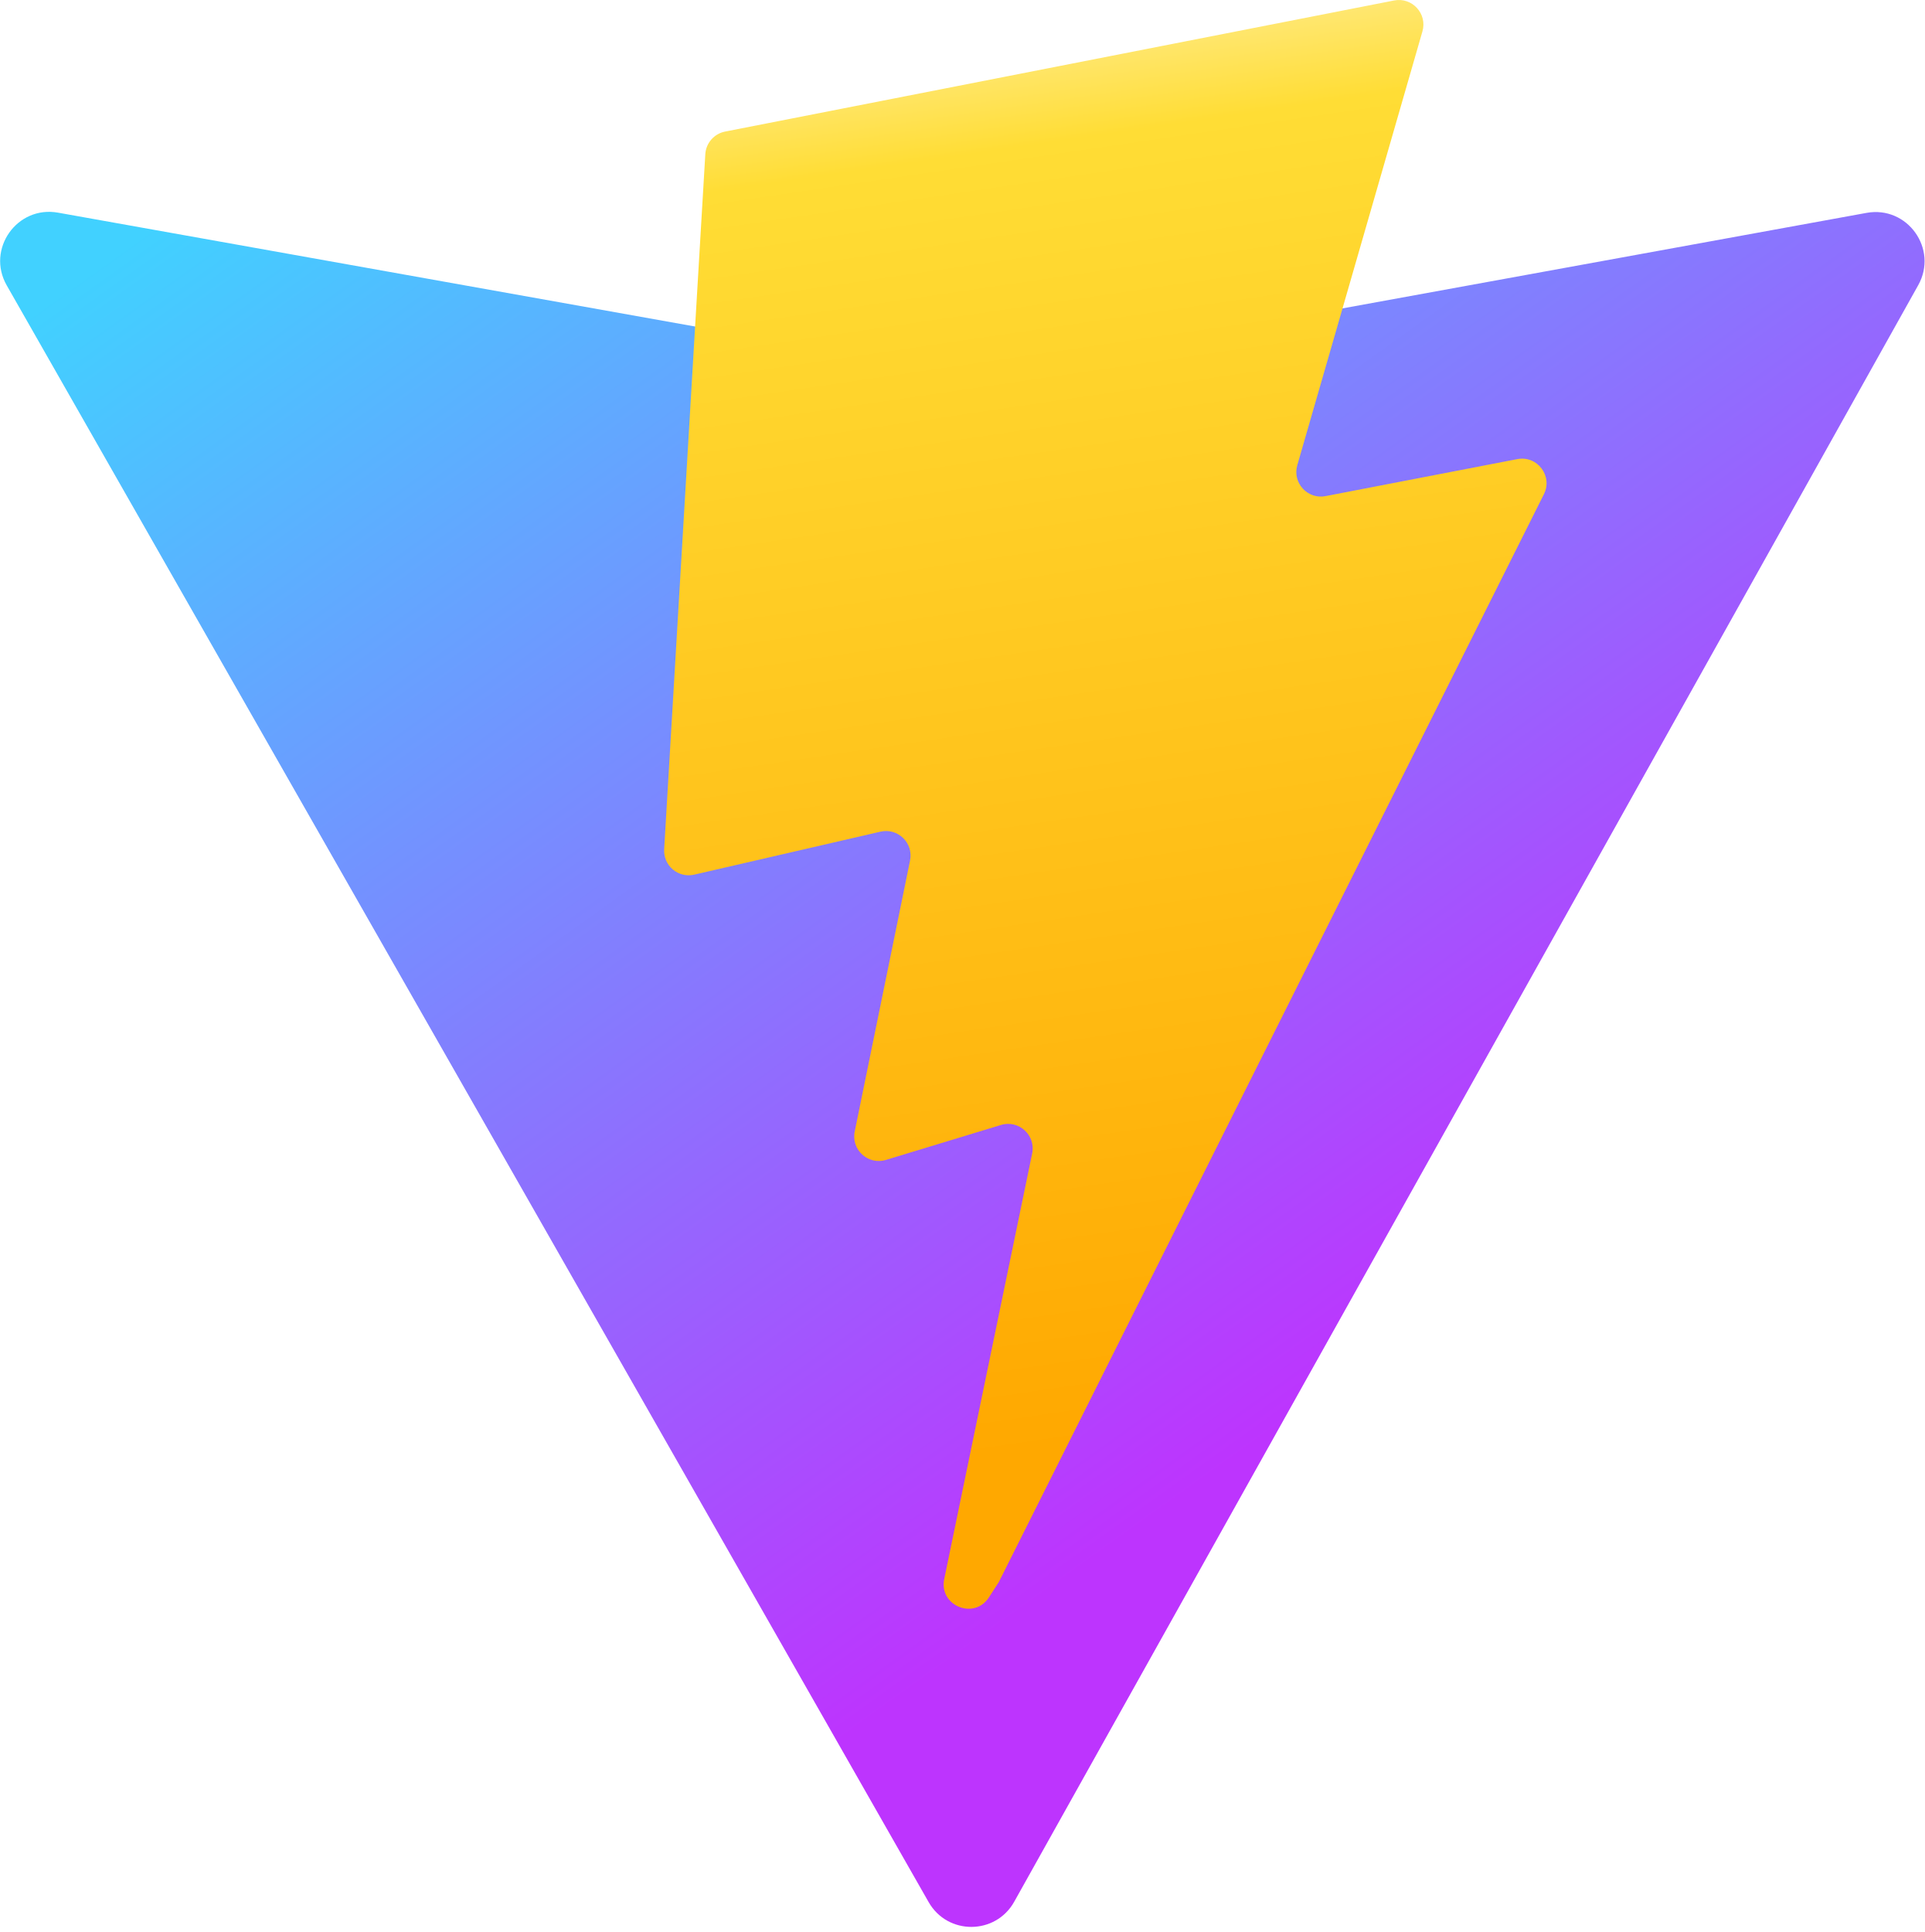
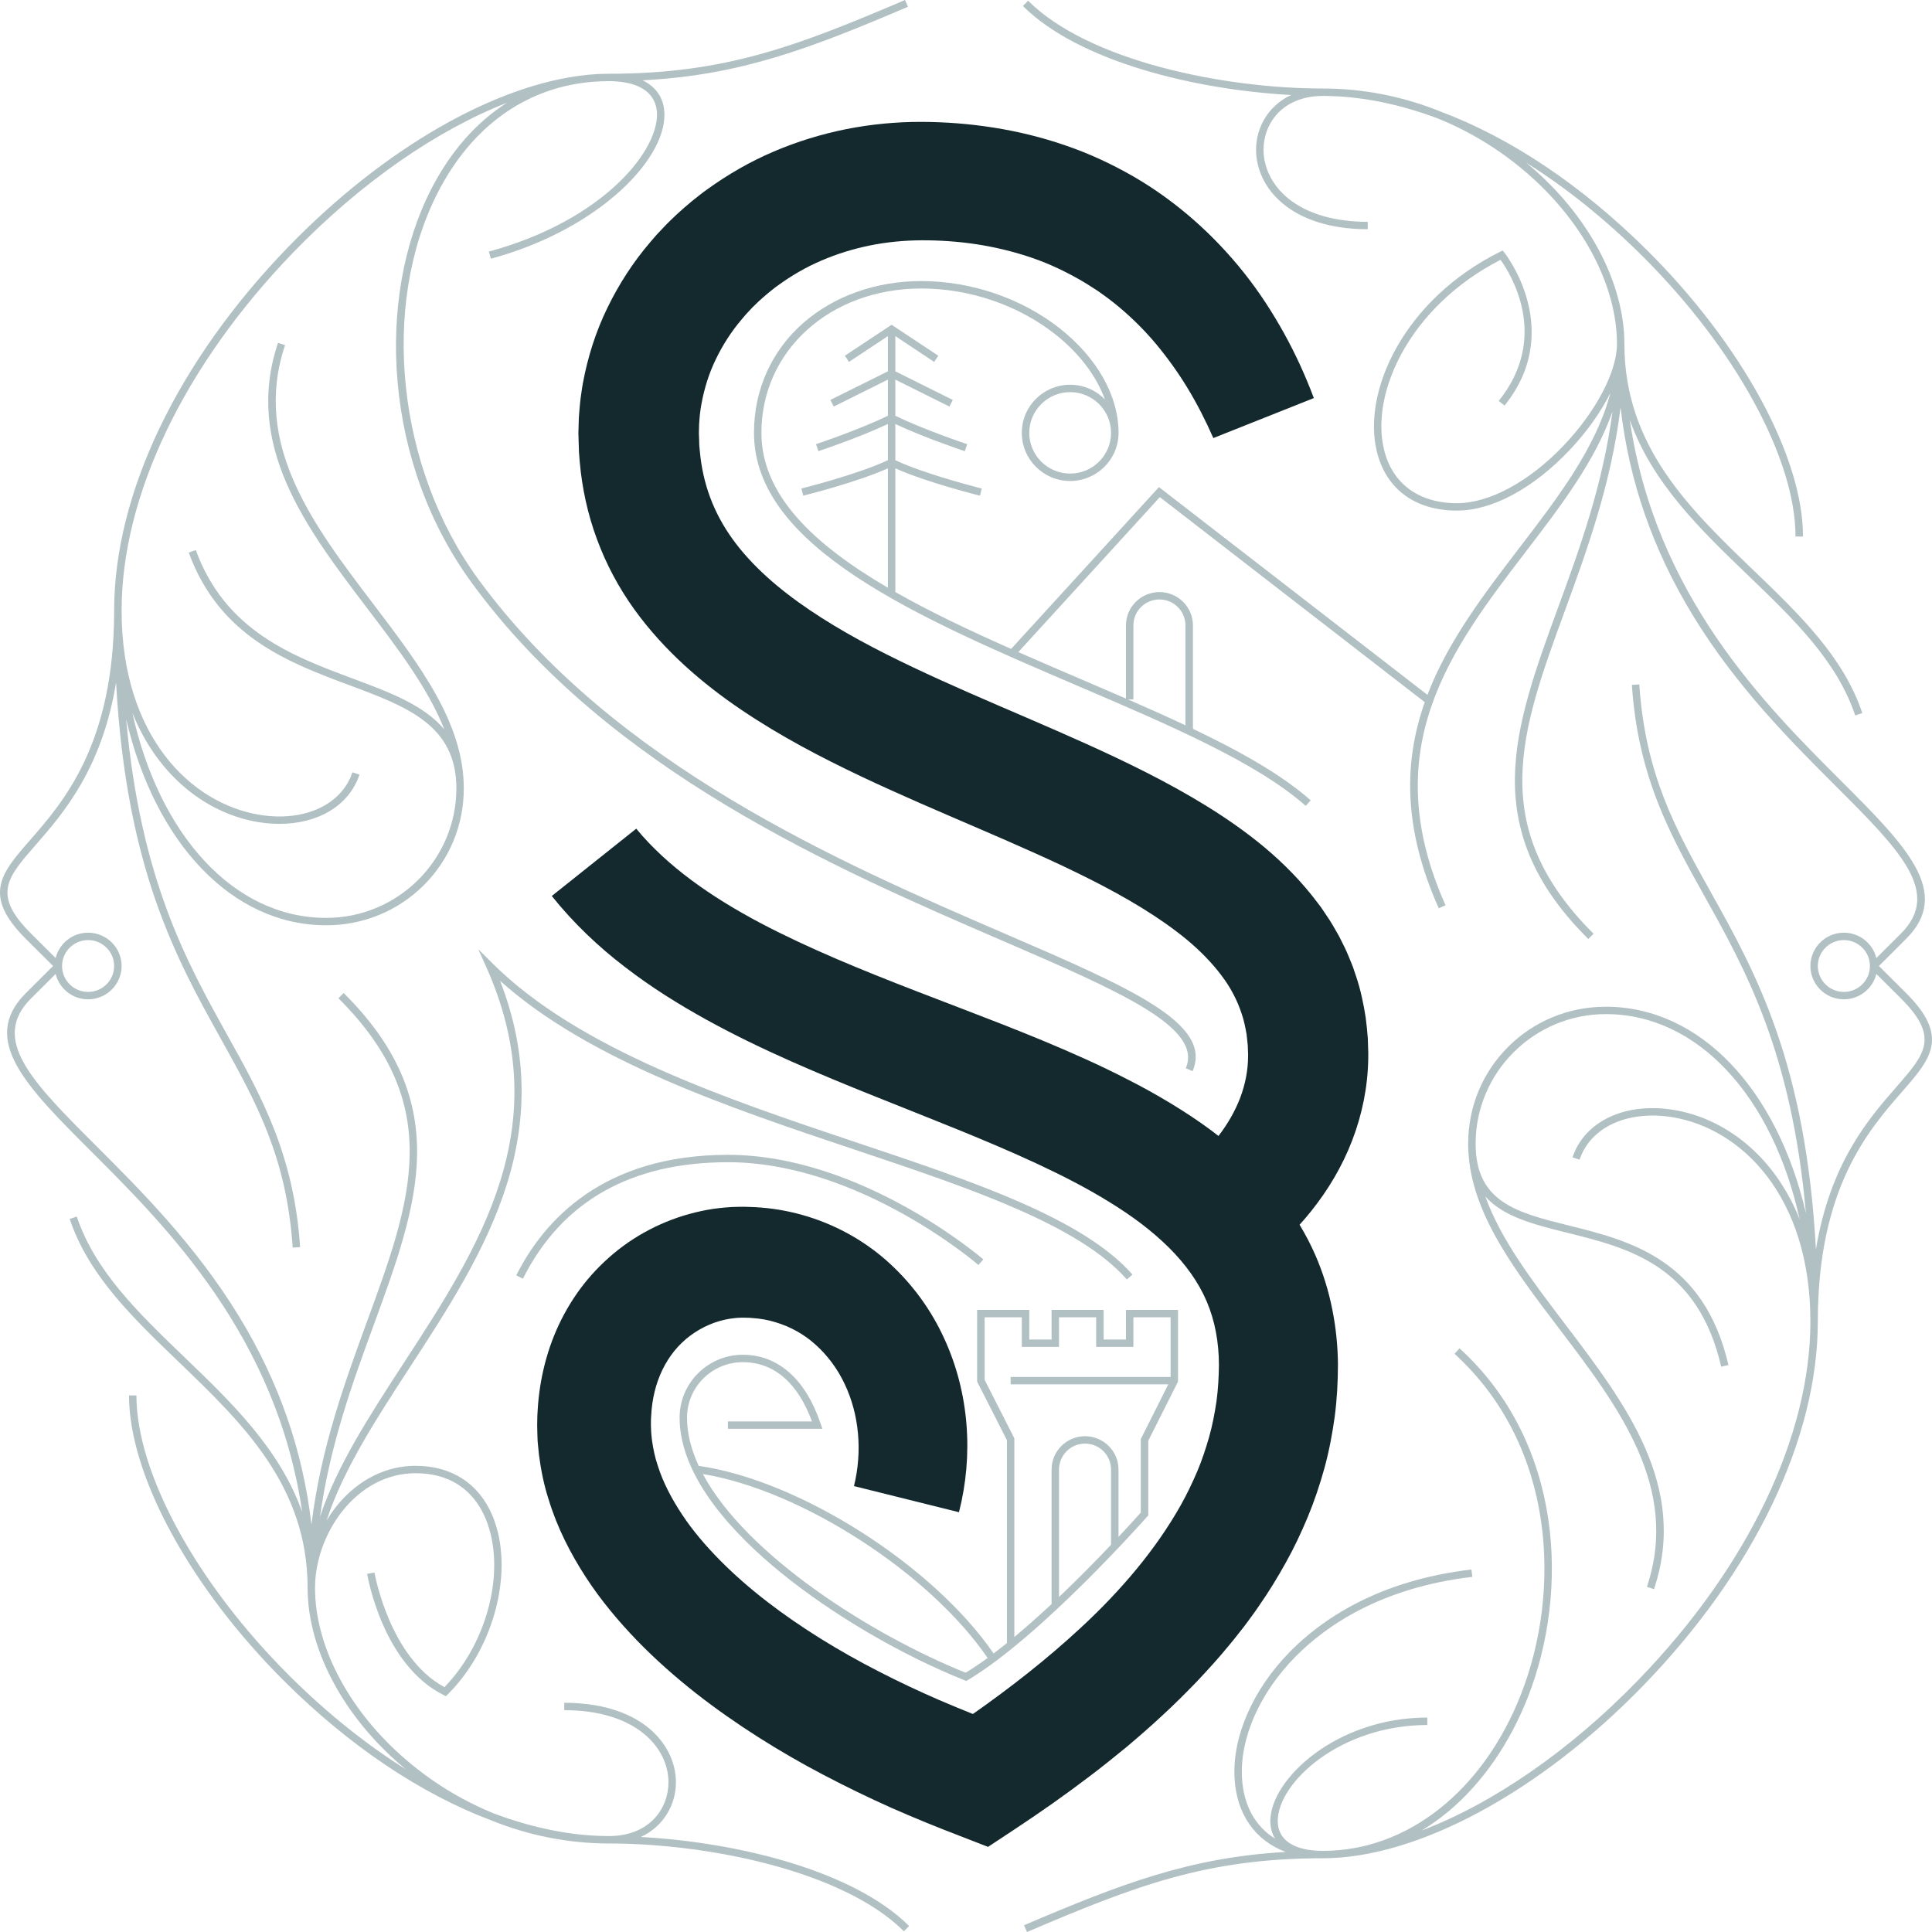
- <svg xmlns="http://www.w3.org/2000/svg" aria-hidden="true" role="img" class="iconify iconify--logos" width="31.88" height="32" preserveAspectRatio="xMidYMid meet" viewBox="0 0 256 257">
-   <defs>
-     <linearGradient id="IconifyId1813088fe1fbc01fb466" x1="-.828%" x2="57.636%" y1="7.652%" y2="78.411%">
-       <stop offset="0%" stop-color="#41D1FF" />
-       <stop offset="100%" stop-color="#BD34FE" />
-     </linearGradient>
-     <linearGradient id="IconifyId1813088fe1fbc01fb467" x1="43.376%" x2="50.316%" y1="2.242%" y2="89.03%">
-       <stop offset="0%" stop-color="#FFEA83" />
-       <stop offset="8.333%" stop-color="#FFDD35" />
-       <stop offset="100%" stop-color="#FFA800" />
-     </linearGradient>
-   </defs>
-   <path fill="url(#IconifyId1813088fe1fbc01fb466)" d="M255.153 37.938L134.897 252.976c-2.483 4.44-8.862 4.466-11.382.048L.875 37.958c-2.746-4.814 1.371-10.646 6.827-9.67l120.385 21.517a6.537 6.537 0 0 0 2.322-.004l117.867-21.483c5.438-.991 9.574 4.796 6.877 9.62Z" />
-   <path fill="url(#IconifyId1813088fe1fbc01fb467)" d="M185.432.063L96.44 17.501a3.268 3.268 0 0 0-2.634 3.014l-5.474 92.456a3.268 3.268 0 0 0 3.997 3.378l24.777-5.718c2.318-.535 4.413 1.507 3.936 3.838l-7.361 36.047c-.495 2.426 1.782 4.5 4.151 3.78l15.304-4.649c2.372-.72 4.652 1.36 4.15 3.788l-11.698 56.621c-.732 3.542 3.979 5.473 5.943 2.437l1.313-2.028l72.516-144.72c1.215-2.423-.88-5.186-3.54-4.672l-25.505 4.922c-2.396.462-4.435-1.77-3.759-4.114l16.646-57.705c.677-2.35-1.37-4.583-3.769-4.113Z" />
+ <svg xmlns="http://www.w3.org/2000/svg" width="50" height="50" viewBox="0 0 50 50" fill="none">
+   <path d="M35.407 27.122L35.398 26.86C35.385 26.683 35.366 26.506 35.343 26.329C35.288 25.975 35.214 25.62 35.098 25.275C35.07 25.189 35.041 25.103 35.011 25.017L34.909 24.766L34.856 24.641C34.838 24.599 34.819 24.559 34.799 24.518L34.679 24.277C34.639 24.195 34.591 24.121 34.548 24.043C34.503 23.966 34.46 23.887 34.411 23.813L34.264 23.594C34.24 23.557 34.216 23.521 34.191 23.485L34.113 23.382C33.696 22.823 33.222 22.346 32.729 21.932C32.236 21.521 31.724 21.168 31.209 20.85C30.694 20.533 30.176 20.25 29.658 19.987C28.623 19.463 27.59 19.015 26.579 18.578C25.567 18.142 24.575 17.719 23.624 17.267C22.675 16.817 21.765 16.336 20.958 15.79C20.151 15.246 19.451 14.635 18.959 13.952C18.466 13.268 18.188 12.518 18.112 11.682L18.097 11.525L18.093 11.365L18.087 11.205L18.091 11.055C18.09 10.954 18.105 10.855 18.11 10.756C18.114 10.706 18.124 10.656 18.129 10.606C18.138 10.557 18.141 10.506 18.153 10.457C18.225 10.061 18.344 9.67 18.524 9.301C18.702 8.93 18.928 8.577 19.202 8.257C19.235 8.216 19.27 8.176 19.304 8.137L19.412 8.021L19.467 7.962L19.523 7.907L19.638 7.796C19.717 7.725 19.796 7.654 19.878 7.586C19.962 7.52 20.043 7.45 20.131 7.389C20.479 7.136 20.854 6.916 21.255 6.745C21.655 6.572 22.077 6.442 22.511 6.353C22.945 6.265 23.392 6.222 23.844 6.219C24.321 6.217 24.79 6.25 25.25 6.318C25.709 6.387 26.156 6.492 26.59 6.633C27.022 6.772 27.436 6.957 27.83 7.175C28.029 7.282 28.219 7.403 28.408 7.527C28.5 7.593 28.593 7.657 28.682 7.725C28.772 7.796 28.864 7.862 28.95 7.937C29.299 8.228 29.625 8.552 29.923 8.908C30.219 9.265 30.494 9.647 30.74 10.054C30.986 10.461 31.205 10.891 31.401 11.337L34.002 10.302C33.789 9.734 33.535 9.175 33.236 8.634C32.937 8.094 32.597 7.568 32.205 7.073C31.422 6.086 30.447 5.211 29.329 4.565C28.769 4.243 28.18 3.97 27.572 3.763C26.966 3.553 26.343 3.402 25.718 3.303C25.093 3.204 24.466 3.156 23.844 3.154C23.198 3.153 22.548 3.214 21.906 3.341C21.265 3.469 20.632 3.662 20.024 3.922C19.417 4.18 18.838 4.514 18.298 4.904C18.161 5 18.033 5.107 17.902 5.21C17.772 5.316 17.648 5.428 17.523 5.54L17.342 5.713L17.252 5.802L17.166 5.893L16.992 6.077C16.937 6.139 16.882 6.203 16.828 6.267C16.39 6.779 16.017 7.352 15.72 7.966C15.42 8.579 15.21 9.24 15.085 9.918C15.067 10.003 15.059 10.089 15.045 10.174C15.034 10.259 15.019 10.345 15.012 10.431C14.998 10.604 14.978 10.775 14.976 10.948L14.969 11.207L14.976 11.456L14.984 11.706C14.99 11.79 14.996 11.873 15.004 11.957C15.063 12.627 15.208 13.306 15.449 13.954C15.687 14.601 16.016 15.214 16.409 15.761C16.802 16.308 17.25 16.793 17.721 17.225C18.193 17.655 18.688 18.035 19.193 18.375C20.203 19.057 21.242 19.597 22.272 20.087C23.303 20.576 24.33 21.011 25.332 21.443C26.333 21.875 27.314 22.302 28.236 22.768C29.155 23.233 30.017 23.742 30.716 24.319C31.064 24.609 31.363 24.916 31.603 25.234C31.847 25.552 32.018 25.884 32.133 26.231C32.194 26.405 32.229 26.587 32.262 26.77C32.273 26.865 32.283 26.959 32.292 27.054L32.297 27.201C32.299 27.249 32.303 27.3 32.3 27.345C32.298 27.709 32.226 28.066 32.095 28.414C31.965 28.753 31.775 29.086 31.534 29.399C31.476 29.353 31.418 29.308 31.359 29.264C31.005 29 30.643 28.764 30.28 28.544C29.915 28.324 29.549 28.121 29.181 27.935C28.814 27.746 28.446 27.569 28.078 27.403C26.607 26.738 25.143 26.206 23.724 25.655C22.306 25.106 20.927 24.546 19.663 23.879C18.405 23.212 17.268 22.421 16.466 21.446L14.28 23.188C14.844 23.893 15.492 24.506 16.174 25.026C16.855 25.552 17.568 25.995 18.288 26.393C19.01 26.791 19.738 27.14 20.467 27.464C21.194 27.787 21.922 28.086 22.642 28.374C24.081 28.952 25.5 29.496 26.823 30.11C27.484 30.419 28.122 30.744 28.705 31.105C28.997 31.284 29.276 31.471 29.536 31.669C29.796 31.867 30.035 32.074 30.253 32.289C30.687 32.722 31.019 33.185 31.232 33.687C31.444 34.188 31.544 34.735 31.546 35.326C31.542 35.638 31.525 35.954 31.483 36.264C31.437 36.573 31.378 36.882 31.293 37.186C31.206 37.49 31.107 37.791 30.982 38.086C30.854 38.382 30.716 38.675 30.554 38.961C29.909 40.106 29.006 41.169 27.963 42.133C27.108 42.927 26.166 43.665 25.179 44.358C24.885 44.241 24.593 44.12 24.302 43.995C23.769 43.764 23.247 43.517 22.736 43.254C22.223 42.992 21.726 42.711 21.244 42.412C20.763 42.112 20.299 41.795 19.861 41.457C19.422 41.119 19.01 40.761 18.635 40.382C18.262 40.004 17.922 39.606 17.649 39.191C17.376 38.778 17.153 38.351 17.021 37.925C16.948 37.712 16.907 37.499 16.875 37.289L16.858 37.132C16.85 37.078 16.853 37.026 16.849 36.974C16.847 36.922 16.843 36.87 16.846 36.812C16.847 36.757 16.846 36.7 16.852 36.646C16.894 35.763 17.256 35.021 17.864 34.566C18.017 34.453 18.18 34.359 18.354 34.284C18.527 34.209 18.708 34.158 18.892 34.128C18.985 34.116 19.077 34.103 19.169 34.102C19.193 34.102 19.214 34.099 19.24 34.101L19.318 34.103C19.371 34.104 19.423 34.103 19.474 34.111C19.681 34.124 19.88 34.16 20.07 34.219C20.452 34.334 20.808 34.527 21.111 34.804C21.416 35.078 21.675 35.424 21.86 35.818C22.237 36.608 22.321 37.564 22.101 38.46L24.818 39.136C25.193 37.669 25.091 36.054 24.431 34.629C24.105 33.917 23.632 33.256 23.034 32.706C22.438 32.154 21.702 31.731 20.913 31.487C20.52 31.365 20.114 31.285 19.709 31.253C19.608 31.242 19.507 31.24 19.407 31.236L19.255 31.231C19.206 31.23 19.149 31.232 19.097 31.233C18.882 31.235 18.67 31.257 18.459 31.285C18.038 31.35 17.626 31.463 17.234 31.625C16.843 31.787 16.471 31.995 16.13 32.245C15.791 32.496 15.481 32.787 15.21 33.109C14.94 33.431 14.712 33.785 14.526 34.154C14.154 34.895 13.964 35.698 13.916 36.472C13.907 36.57 13.907 36.666 13.904 36.763C13.9 36.858 13.903 36.958 13.906 37.058C13.91 37.158 13.909 37.258 13.919 37.357L13.949 37.655C14 38.046 14.078 38.435 14.197 38.801C14.422 39.543 14.768 40.21 15.161 40.817C15.556 41.425 16.011 41.963 16.489 42.459C16.97 42.954 17.479 43.402 18.004 43.816C18.531 44.229 19.074 44.608 19.628 44.96C20.182 45.312 20.747 45.639 21.322 45.939C21.895 46.24 22.477 46.522 23.065 46.785C23.653 47.044 24.246 47.287 24.844 47.515L25.57 47.797L26.239 47.355C26.906 46.916 27.563 46.455 28.206 45.965C28.529 45.721 28.845 45.467 29.16 45.208C29.472 44.944 29.781 44.676 30.083 44.394C30.386 44.117 30.68 43.822 30.97 43.523C31.256 43.218 31.54 42.91 31.808 42.58C31.945 42.42 32.073 42.248 32.206 42.082C32.332 41.909 32.462 41.741 32.582 41.56C32.829 41.208 33.056 40.836 33.269 40.454C33.483 40.074 33.672 39.672 33.844 39.262C34.014 38.852 34.157 38.426 34.277 37.992C34.396 37.558 34.48 37.112 34.542 36.665C34.601 36.216 34.625 35.766 34.626 35.313C34.622 34.843 34.575 34.363 34.479 33.885C34.384 33.407 34.238 32.932 34.04 32.48C33.921 32.208 33.785 31.947 33.633 31.696C33.739 31.579 33.842 31.459 33.941 31.334C34.368 30.798 34.735 30.19 34.993 29.518C35.252 28.848 35.401 28.117 35.41 27.388C35.414 27.297 35.409 27.211 35.407 27.122Z" fill="#13292D" />
+   <path opacity="0.36" d="M13.361 33.006L13.533 33.092C14.539 31.092 16.323 30.078 18.839 30.078C22.228 30.078 25.292 32.711 25.322 32.738L25.449 32.593C25.418 32.567 22.3 29.887 18.839 29.887C15.607 29.887 14.076 31.583 13.361 33.006Z" fill="#264F59" />
+   <path opacity="0.36" fill-rule="evenodd" clip-rule="evenodd" d="M25.049 43.479L25.008 43.503L24.965 43.486C23.325 42.832 21.544 41.788 20.201 40.693C19.009 39.721 17.588 38.237 17.588 36.689C17.588 35.792 18.322 35.061 19.223 35.061C20.138 35.061 20.854 35.696 21.24 36.851L21.283 36.977H18.839V36.786H21.014C20.644 35.782 20.027 35.253 19.223 35.253C18.427 35.253 17.78 35.897 17.78 36.689C17.78 37.101 17.889 37.519 18.083 37.937C20.693 38.309 24.153 40.517 25.715 42.793C25.828 42.706 25.943 42.617 26.059 42.524V37.271L25.288 35.755V33.9H26.637V34.667H27.215V33.9H28.562V34.667H29.14V33.9H30.487V35.755L29.717 37.287V39.217L29.693 39.245C29.666 39.275 26.966 42.334 25.049 43.479ZM25.56 42.908C24.053 40.706 20.739 38.567 18.189 38.148C19.317 40.254 22.547 42.306 24.991 43.29C25.175 43.178 25.364 43.05 25.56 42.908ZM27.215 38.031C27.215 37.556 27.602 37.169 28.081 37.169C28.558 37.169 28.947 37.556 28.947 38.031V39.775C29.249 39.453 29.457 39.221 29.524 39.145V37.242L30.235 35.827H26.155V35.636H30.295V34.092H29.332V34.858H28.369V34.092H27.407V34.858H26.444V34.092H25.482V35.709L26.251 37.225V42.365C26.576 42.095 26.9 41.805 27.215 41.513V38.031ZM28.754 39.979V38.031C28.754 37.661 28.452 37.36 28.081 37.36C27.709 37.36 27.407 37.661 27.407 38.031V41.331C27.916 40.847 28.385 40.367 28.754 39.979Z" fill="#264F59" />
+   <path opacity="0.36" fill-rule="evenodd" clip-rule="evenodd" d="M34.242 48.091C31.207 48.091 29.352 48.818 26.578 50L26.502 49.825C28.996 48.76 30.791 48.069 33.273 47.928C32.491 47.634 32.005 46.961 31.951 46.028C31.887 44.948 32.425 43.719 33.389 42.741C34.189 41.929 35.651 40.903 38.081 40.619L38.103 40.809C35.729 41.087 34.304 42.086 33.526 42.875C32.599 43.816 32.082 44.989 32.143 46.017C32.185 46.73 32.489 47.269 32.998 47.584C32.917 47.452 32.877 47.3 32.876 47.129C32.876 46.051 34.581 44.45 36.938 44.45V44.643C34.693 44.643 33.068 46.127 33.068 47.129C33.069 47.359 33.157 47.54 33.334 47.672C33.511 47.804 33.764 47.879 34.092 47.897C34.094 47.897 34.097 47.897 34.1 47.897C34.146 47.899 34.193 47.9 34.242 47.9C36.424 47.9 38.388 46.345 39.366 43.841C40.403 41.187 40.273 37.436 37.643 35.036L37.772 34.894C40.47 37.355 40.606 41.196 39.546 43.911C39.07 45.127 38.354 46.156 37.475 46.888C37.255 47.071 37.026 47.233 36.788 47.376C38.631 46.676 40.627 45.31 42.403 43.474C45.231 40.553 46.853 37.173 46.853 34.199C46.853 30.946 45.057 29.2 43.277 28.912C42.126 28.727 41.162 29.168 40.879 30.012L40.697 29.952C41.01 29.015 42.059 28.522 43.308 28.723C44.602 28.932 45.902 29.871 46.575 31.555C45.882 28.399 43.954 26.245 41.558 26.245C39.7 26.245 38.189 27.75 38.189 29.599C38.189 31.116 39.259 31.383 40.615 31.72C42.166 32.106 44.098 32.587 44.732 35.327L44.545 35.37C43.937 32.744 42.147 32.299 40.568 31.906C39.703 31.69 38.911 31.494 38.441 30.965C38.838 32.078 39.654 33.149 40.502 34.265C42.072 36.331 43.696 38.467 42.805 41.127L42.622 41.067C43.481 38.502 41.888 36.407 40.348 34.381C39.139 32.79 37.996 31.287 37.996 29.599C37.996 28.647 38.365 27.755 39.035 27.088C39.706 26.422 40.601 26.054 41.558 26.054C44.017 26.054 45.999 28.216 46.737 31.396C46.366 27.231 45.178 25.101 44.108 23.185C43.226 21.603 42.392 20.109 42.233 17.725L42.425 17.712C42.581 20.053 43.367 21.461 44.277 23.092C45.435 25.168 46.731 27.49 46.996 32.335C47.364 30.096 48.364 28.95 49.072 28.138C49.826 27.276 50.205 26.842 49.192 25.835L48.56 25.205C48.467 25.582 48.126 25.862 47.719 25.862C47.242 25.862 46.853 25.475 46.853 25C46.853 24.525 47.242 24.138 47.719 24.138C48.126 24.138 48.467 24.418 48.56 24.795L49.192 24.165C50.265 23.098 49.167 22 47.505 20.339C46.362 19.197 44.939 17.776 43.813 15.93C42.778 14.233 42.16 12.458 41.94 10.542C41.699 12.521 41.07 14.241 40.502 15.798C39.358 18.923 38.455 21.392 41.241 24.165L41.105 24.301C39.787 22.989 39.183 21.658 39.206 20.113C39.226 18.722 39.758 17.27 40.32 15.732C40.873 14.222 41.483 12.555 41.731 10.65C41.282 11.934 40.397 13.09 39.476 14.292C37.568 16.785 35.595 19.362 37.41 23.428L37.235 23.506C36.291 21.394 36.342 19.68 36.873 18.172L30.017 12.865L26.354 16.876C26.887 17.111 27.426 17.343 27.965 17.573C28.362 17.742 28.754 17.911 29.14 18.079V16.185C29.14 15.71 29.529 15.323 30.006 15.323C30.484 15.323 30.873 15.71 30.873 16.185V18.862C32.105 19.45 33.175 20.052 33.921 20.713L33.792 20.856C32.523 19.732 30.272 18.769 27.889 17.749C23.77 15.986 19.513 14.165 19.513 11.202C19.513 10.086 19.969 9.073 20.797 8.351C21.595 7.657 22.677 7.274 23.845 7.274C25.13 7.274 26.433 7.718 27.419 8.492C28.39 9.255 28.948 10.243 28.948 11.202C28.948 11.889 28.386 12.448 27.695 12.448C27.005 12.448 26.444 11.889 26.444 11.202C26.444 10.515 27.005 9.957 27.695 9.957C28.05 9.957 28.37 10.105 28.597 10.341C28.376 9.729 27.929 9.138 27.299 8.643C26.347 7.894 25.088 7.466 23.845 7.466C21.485 7.466 19.705 9.072 19.705 11.202C19.705 12.814 21.062 14.09 22.979 15.211V12.12C22.181 12.48 20.847 12.813 20.788 12.828L20.741 12.643C20.755 12.639 22.21 12.275 22.979 11.909V10.973C22.218 11.331 21.19 11.673 21.18 11.676L21.119 11.495C21.13 11.491 22.223 11.127 22.979 10.76V9.824L21.577 10.522L21.491 10.35L22.979 9.61V8.698L21.972 9.366L21.866 9.206L23.075 8.405L24.283 9.206L24.176 9.366L23.171 8.698V9.61L24.658 10.35L24.572 10.522L23.171 9.824V10.76C23.925 11.127 25.019 11.491 25.031 11.495L24.969 11.676C24.958 11.673 23.932 11.331 23.171 10.973V11.909C23.939 12.275 25.393 12.639 25.408 12.643L25.362 12.828C25.302 12.813 23.969 12.48 23.171 12.12V15.322C24.081 15.839 25.107 16.324 26.168 16.794L29.994 12.606L36.942 17.983C37.474 16.592 38.406 15.375 39.323 14.176C40.333 12.857 41.3 11.595 41.678 10.168C41.43 10.662 41.066 11.18 40.617 11.652C39.675 12.645 38.614 13.214 37.708 13.214C36.619 13.214 35.862 12.652 35.629 11.671C35.257 10.103 36.349 7.747 38.82 6.517L38.89 6.483L38.938 6.544C38.954 6.563 40.508 8.542 38.938 10.496L38.787 10.376C40.127 8.71 39.081 7.067 38.834 6.724C36.5 7.921 35.465 10.146 35.816 11.626C36.026 12.514 36.717 13.023 37.708 13.023C38.549 13.023 39.584 12.461 40.477 11.52C41.309 10.643 41.847 9.616 41.847 8.903C41.847 7.434 41.014 5.813 39.617 4.567C38.892 3.919 38.073 3.413 37.2 3.061C36.186 2.683 35.187 2.483 34.242 2.483C33.182 2.483 32.7 3.204 32.7 3.874C32.7 4.343 32.93 4.801 33.334 5.132C33.82 5.53 34.534 5.741 35.397 5.741V5.932C33.411 5.932 32.507 4.865 32.507 3.874C32.507 3.307 32.817 2.735 33.416 2.459C30.924 2.325 27.916 1.592 26.472 0.155L26.608 0.02C28.176 1.58 31.664 2.291 34.242 2.291C35.289 2.291 36.321 2.498 37.289 2.89C39.092 3.567 40.941 4.799 42.637 6.487C45.081 8.92 46.661 11.824 46.661 13.885H46.468C46.468 11.872 44.911 9.021 42.501 6.623C41.534 5.661 40.518 4.85 39.491 4.206C39.577 4.277 39.662 4.349 39.745 4.423C41.182 5.706 42.039 7.381 42.039 8.903C42.039 11.547 43.73 13.172 45.366 14.745C46.57 15.902 47.708 16.996 48.196 18.454L48.013 18.515C47.54 17.102 46.419 16.023 45.232 14.882C44.01 13.707 42.759 12.503 42.179 10.867C42.837 15.404 45.68 18.245 47.642 20.204C49.322 21.884 50.537 23.098 49.327 24.301L48.626 25L49.327 25.698C50.467 26.833 49.971 27.402 49.217 28.263C48.353 29.254 47.045 30.753 47.045 34.199C47.045 37.222 45.404 40.651 42.542 43.607C39.864 46.373 36.684 48.091 34.242 48.091ZM28.754 11.202C28.754 10.622 28.28 10.148 27.695 10.148C27.112 10.148 26.637 10.622 26.637 11.202C26.637 11.784 27.112 12.256 27.695 12.256C28.28 12.256 28.754 11.784 28.754 11.202ZM29.192 18.101C29.704 18.324 30.203 18.547 30.679 18.771V16.185C30.679 15.815 30.378 15.514 30.006 15.514C29.634 15.514 29.332 15.815 29.332 16.185V18.101H29.192ZM48.394 25C48.394 24.63 48.091 24.329 47.719 24.329C47.348 24.329 47.045 24.63 47.045 25C47.045 25.37 47.348 25.671 47.719 25.671C48.091 25.671 48.394 25.37 48.394 25Z" fill="#264F59" />
+   <path opacity="0.36" fill-rule="evenodd" clip-rule="evenodd" d="M16.583 47.541C19.076 47.675 22.084 48.408 23.528 49.845L23.392 49.98C21.824 48.42 18.335 47.709 15.758 47.709C14.711 47.709 13.679 47.502 12.711 47.11C10.908 46.432 9.059 45.201 7.362 43.513C4.919 41.08 3.339 38.176 3.339 36.115H3.531C3.531 38.128 5.089 40.979 7.499 43.377C8.466 44.339 9.482 45.15 10.509 45.794C10.423 45.723 10.338 45.651 10.255 45.577C8.818 44.294 7.961 42.619 7.961 41.097C7.961 38.453 6.27 36.827 4.634 35.255C3.43 34.098 2.292 33.004 1.804 31.546L1.987 31.485C2.46 32.898 3.581 33.977 4.767 35.118C5.99 36.293 7.241 37.497 7.821 39.133C7.163 34.596 4.32 31.755 2.358 29.796C0.677 28.116 -0.537 26.902 0.672 25.699L1.374 25L0.672 24.301C-0.467 23.167 0.029 22.598 0.783 21.737C1.647 20.746 2.954 19.247 2.954 15.801C2.954 12.778 4.595 9.349 7.458 6.393C9.929 3.841 12.826 2.182 15.178 1.94C15.199 1.937 15.22 1.935 15.242 1.933C15.272 1.93 15.303 1.928 15.332 1.926C15.385 1.921 15.438 1.918 15.492 1.915C15.509 1.914 15.526 1.914 15.543 1.913C15.614 1.91 15.686 1.909 15.758 1.909C18.793 1.909 20.647 1.182 23.422 0L23.498 0.175C20.971 1.254 19.161 1.95 16.629 2.078C16.946 2.231 17.14 2.482 17.185 2.817C17.348 4.031 15.548 5.924 12.703 6.696L12.652 6.511C15.656 5.695 17.126 3.824 16.995 2.842C16.93 2.364 16.491 2.1 15.758 2.1C15.689 2.1 15.62 2.102 15.55 2.104C15.53 2.105 15.51 2.106 15.491 2.108C15.445 2.11 15.399 2.112 15.354 2.116C15.315 2.119 15.277 2.122 15.239 2.126C15.234 2.126 15.228 2.127 15.223 2.128C13.56 2.303 12.191 3.302 11.329 4.985C9.836 7.906 10.273 12.108 12.37 14.979C15.891 19.797 21.745 22.324 26.019 24.169C29.256 25.567 31.395 26.49 30.864 27.721L30.688 27.646C31.142 26.59 28.961 25.649 25.942 24.345C21.647 22.491 15.766 19.951 12.215 15.092C11.123 13.598 10.457 11.796 10.289 9.879C10.13 8.074 10.438 6.304 11.158 4.898C11.658 3.922 12.324 3.167 13.118 2.66C11.3 3.371 9.343 4.722 7.596 6.526C4.769 9.447 3.147 12.827 3.147 15.801C3.147 19.054 4.943 20.8 6.723 21.088C7.874 21.274 8.838 20.832 9.121 19.988L9.303 20.048C9.037 20.845 8.236 21.321 7.234 21.321C7.059 21.322 6.878 21.307 6.692 21.277C5.398 21.068 4.098 20.129 3.425 18.445C4.118 21.601 6.046 23.755 8.442 23.755C10.299 23.755 11.811 22.25 11.811 20.401C11.811 18.766 10.53 18.288 9.048 17.735C7.469 17.146 5.681 16.48 4.885 14.301L5.067 14.236C5.832 16.331 7.576 16.981 9.116 17.556C10.085 17.917 10.971 18.248 11.499 18.877C11.084 17.822 10.307 16.799 9.498 15.735C7.928 13.669 6.304 11.533 7.195 8.872L7.377 8.933C6.518 11.498 8.111 13.593 9.652 15.619C10.861 17.21 12.003 18.712 12.003 20.401C12.003 21.353 11.635 22.245 10.965 22.912C10.294 23.578 9.399 23.946 8.442 23.946C5.985 23.946 4.004 21.787 3.265 18.611C3.637 22.749 4.822 24.879 5.888 26.797C6.773 28.387 7.607 29.889 7.767 32.275L7.575 32.288C7.418 29.945 6.631 28.529 5.719 26.89C4.563 24.811 3.27 22.483 3.004 17.664C2.636 19.902 1.636 21.05 0.928 21.862C0.174 22.724 -0.205 23.158 0.808 24.165L1.44 24.795C1.532 24.418 1.874 24.138 2.28 24.138C2.758 24.138 3.147 24.525 3.147 25C3.147 25.475 2.758 25.862 2.28 25.862C1.874 25.862 1.532 25.582 1.44 25.205L0.808 25.835C-0.266 26.902 0.833 28 2.495 29.661C3.638 30.803 5.061 32.224 6.187 34.07C7.221 35.767 7.84 37.542 8.06 39.458C8.3 37.479 8.93 35.759 9.498 34.202C10.642 31.077 11.545 28.608 8.759 25.835L8.894 25.699C10.213 27.011 10.816 28.342 10.794 29.887C10.774 31.278 10.242 32.73 9.68 34.268C9.136 35.752 8.539 37.387 8.282 39.251C8.726 37.923 9.57 36.627 10.447 35.278C12.405 32.271 14.431 29.161 12.59 25.039L12.379 24.567L12.746 24.932C14.983 27.16 18.813 28.443 22.192 29.576C25.194 30.581 28.03 31.531 29.308 32.986L29.163 33.112C27.919 31.697 25.108 30.755 22.13 29.756C18.892 28.672 15.242 27.448 12.941 25.382C13.621 27.125 13.679 28.85 13.119 30.643C12.586 32.346 11.581 33.889 10.609 35.382C9.729 36.734 8.884 38.032 8.451 39.353C8.541 39.203 8.641 39.062 8.752 38.928C9.289 38.287 9.999 37.935 10.752 37.935C11.69 37.935 12.399 38.396 12.747 39.232C13.319 40.605 12.81 42.633 11.59 43.848L11.541 43.897L11.479 43.866C9.913 43.086 9.518 40.826 9.502 40.73L9.691 40.698C9.696 40.72 10.076 42.896 11.503 43.663C12.637 42.494 13.105 40.595 12.569 39.305C12.345 38.768 11.848 38.127 10.752 38.127C9.22 38.127 8.153 39.692 8.153 41.097C8.153 42.566 8.986 44.187 10.383 45.433C11.108 46.081 11.927 46.587 12.799 46.939C13.814 47.317 14.813 47.517 15.758 47.517C16.817 47.517 17.3 46.796 17.3 46.126C17.3 45.227 16.456 44.259 14.603 44.259V44.068C15.512 44.068 16.267 44.293 16.788 44.721C17.236 45.089 17.493 45.6 17.493 46.126C17.493 46.693 17.183 47.265 16.583 47.541ZM1.606 25C1.606 25.37 1.909 25.671 2.28 25.671C2.652 25.671 2.954 25.37 2.954 25C2.954 24.63 2.652 24.329 2.28 24.329C1.909 24.329 1.606 24.63 1.606 25Z" fill="#264F59" />
</svg>
